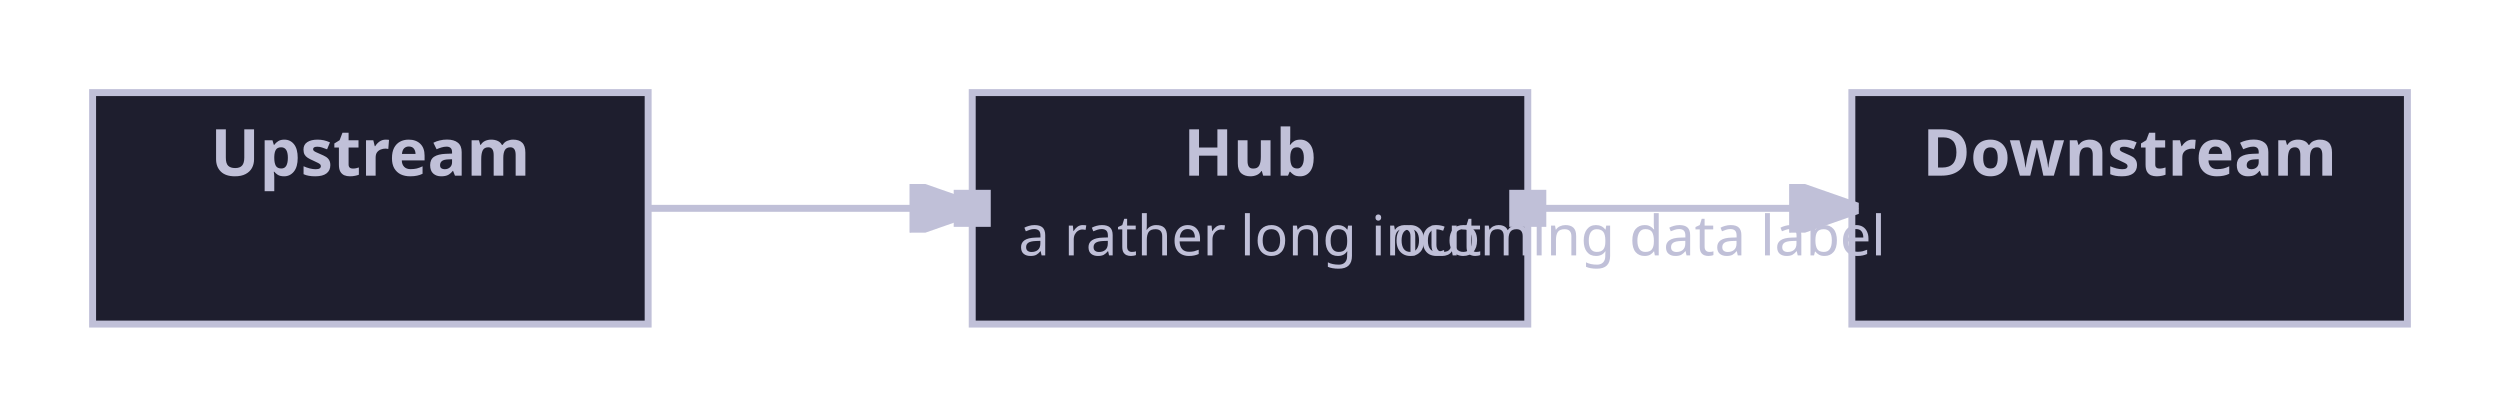
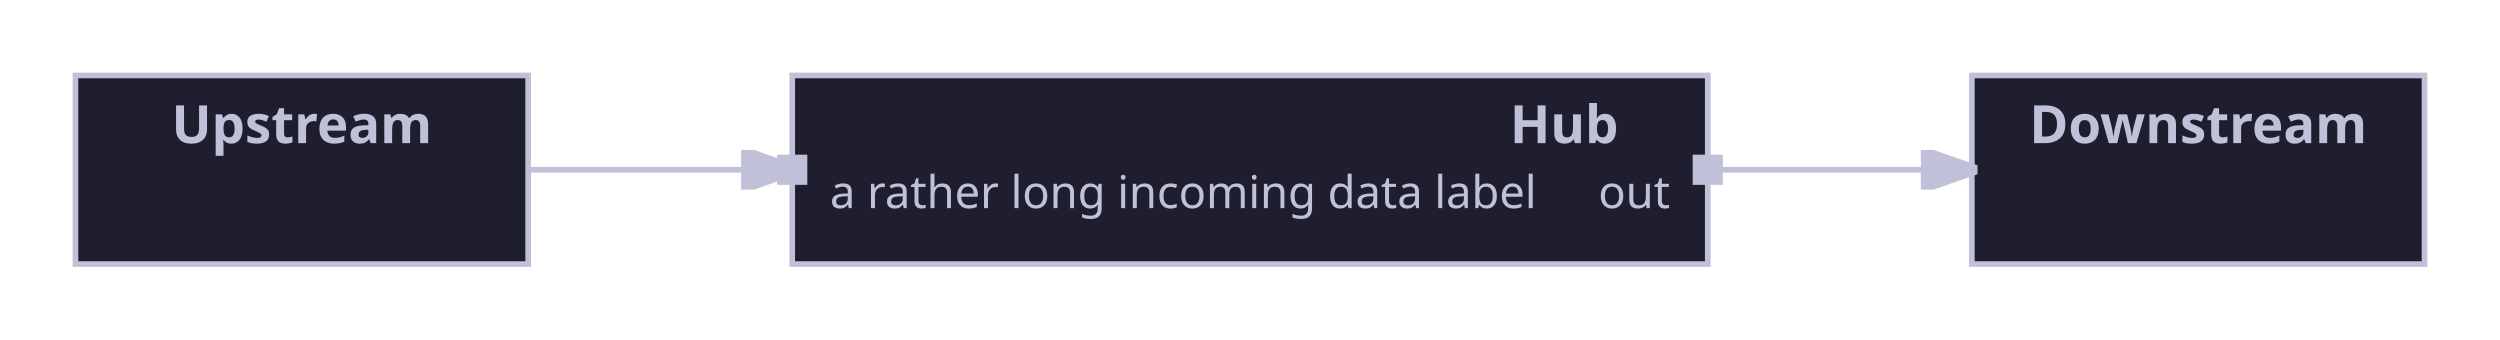
- <svg xmlns="http://www.w3.org/2000/svg" width="540.00" height="90.00" viewBox="0 0 540.00 90.00">
+ <svg xmlns="http://www.w3.org/2000/svg" width="662.68" height="90.00" viewBox="0 0 662.68 90.00">
  <defs>
    <marker id="line-end-open-chevron" markerWidth="10" markerHeight="7" refX="9" refY="3.5" orient="auto">
      <polyline points="0 0, 10 3.5, 0 7" fill="none" stroke="#C0C0D8" stroke-width="1.50" />
    </marker>
    <marker id="line-end-hollow-triangle" markerWidth="10" markerHeight="7" refX="9" refY="3.5" orient="auto">
      <polygon points="0 0, 10 3.5, 0 7" fill="#1E1E2E" stroke="#C0C0D8" stroke-width="1.50" />
    </marker>
    <marker id="line-end-filled-arrow" markerWidth="10" markerHeight="7" refX="9" refY="3.5" orient="auto">
      <polygon points="0 0, 10 3.5, 0 7" fill="#C0C0D8" stroke="#C0C0D8" stroke-width="1.50" />
    </marker>
    <marker id="line-end-hollow-triangle-crossbar" markerWidth="10" markerHeight="7" refX="9" refY="3.5" orient="auto">
      <polygon points="0 0, 10 3.5, 0 7" fill="#1E1E2E" stroke="#C0C0D8" stroke-width="1.50" />
      <line x1="7" y1="0" x2="7" y2="7" stroke="#C0C0D8" stroke-width="1.50" />
    </marker>
    <marker id="line-end-hollow-diamond" markerWidth="14" markerHeight="8" refX="13" refY="4" orient="auto">
      <polygon points="1 4, 7 0, 13 4, 7 8" fill="#1E1E2E" stroke="#C0C0D8" stroke-width="1.50" />
    </marker>
    <marker id="line-end-filled-diamond" markerWidth="14" markerHeight="8" refX="13" refY="4" orient="auto">
      <polygon points="1 4, 7 0, 13 4, 7 8" fill="#C0C0D8" stroke="#C0C0D8" stroke-width="1.50" />
    </marker>
    <marker id="line-end-circle" markerWidth="10" markerHeight="10" refX="9" refY="5" orient="auto">
      <circle cx="5" cy="5" r="4" fill="#1E1E2E" stroke="#C0C0D8" stroke-width="1.50" />
    </marker>
    <marker id="line-end-bar" markerWidth="4" markerHeight="12" refX="2" refY="6" orient="auto">
      <line x1="2" y1="0" x2="2" y2="12" stroke="#C0C0D8" stroke-width="1.50" />
    </marker>
    <filter id="label-bg" x="-0.05" y="-0.05" width="1.1" height="1.1">
      <feFlood flood-color="#1E1E2E" />
      <feComposite in="SourceGraphic" operator="over" />
    </filter>
  </defs>
  <rect x="20.00" y="20.00" width="120.00" height="50.00" fill="#1E1E2E" stroke="#C0C0D8" stroke-width="1.50" />
  <text x="80.00" y="33.00" font-family="Noto Sans, sans-serif" font-size="14.00" font-weight="bold" fill="#C0C0D8" text-anchor="middle" dominant-baseline="middle">Upstream</text>
-   <rect x="210.00" y="20.00" width="120.00" height="50.00" fill="#1E1E2E" stroke="#C0C0D8" stroke-width="1.50" />
-   <text x="270.00" y="33.00" font-family="Noto Sans, sans-serif" font-size="14.00" font-weight="bold" fill="#C0C0D8" text-anchor="middle" dominant-baseline="middle">Hub</text>
-   <rect x="400.00" y="20.00" width="120.00" height="50.00" fill="#1E1E2E" stroke="#C0C0D8" stroke-width="1.50" />
-   <text x="460.00" y="33.00" font-family="Noto Sans, sans-serif" font-size="14.00" font-weight="bold" fill="#C0C0D8" text-anchor="middle" dominant-baseline="middle">Downstream</text>
+   <rect x="210.00" y="20.00" width="242.68" height="50.00" fill="#1E1E2E" stroke="#C0C0D8" stroke-width="1.50" />
+   <text x="414.62" y="33.00" font-family="Noto Sans, sans-serif" font-size="14.00" font-weight="bold" fill="#C0C0D8" text-anchor="middle" dominant-baseline="middle" textLength="19.16" lengthAdjust="spacingAndGlyphs">Hub</text>
+   <rect x="522.68" y="20.00" width="120.00" height="50.00" fill="#1E1E2E" stroke="#C0C0D8" stroke-width="1.50" />
+   <text x="582.68" y="33.00" font-family="Noto Sans, sans-serif" font-size="14.00" font-weight="bold" fill="#C0C0D8" text-anchor="middle" dominant-baseline="middle">Downstream</text>
  <path d="M 140.00 45.00 L 210.00 45.00" fill="none" stroke="#C0C0D8" stroke-width="1.50" marker-end="url(#line-end-filled-arrow)" />
  <rect x="206.00" y="41.00" width="8.00" height="8.00" fill="#C0C0D8" />
-   <text x="220.00" y="51.00" font-family="Noto Sans, sans-serif" font-size="12.00" fill="#C0C0D8" text-anchor="start" dominant-baseline="middle">a rather long incoming data label</text>
-   <path d="M 330.00 45.00 L 400.00 45.00" fill="none" stroke="#C0C0D8" stroke-width="1.50" marker-end="url(#line-end-filled-arrow)" />
-   <rect x="326.00" y="41.00" width="8.00" height="8.00" fill="#C0C0D8" />
-   <text x="320.00" y="51.00" font-family="Noto Sans, sans-serif" font-size="12.00" fill="#C0C0D8" text-anchor="end" dominant-baseline="middle">out</text>
+   <text x="220.00" y="51.00" font-family="Noto Sans, sans-serif" font-size="12.00" fill="#C0C0D8" text-anchor="start" dominant-baseline="middle" textLength="117.34" lengthAdjust="spacingAndGlyphs">a rather long incoming data label</text>
+   <path d="M 452.68 45.00 L 522.68 45.00" fill="none" stroke="#C0C0D8" stroke-width="1.50" marker-end="url(#line-end-filled-arrow)" />
+   <rect x="448.68" y="41.00" width="8.00" height="8.00" fill="#C0C0D8" />
+   <text x="442.68" y="51.00" font-family="Noto Sans, sans-serif" font-size="12.00" fill="#C0C0D8" text-anchor="end" dominant-baseline="middle">out</text>
</svg>
